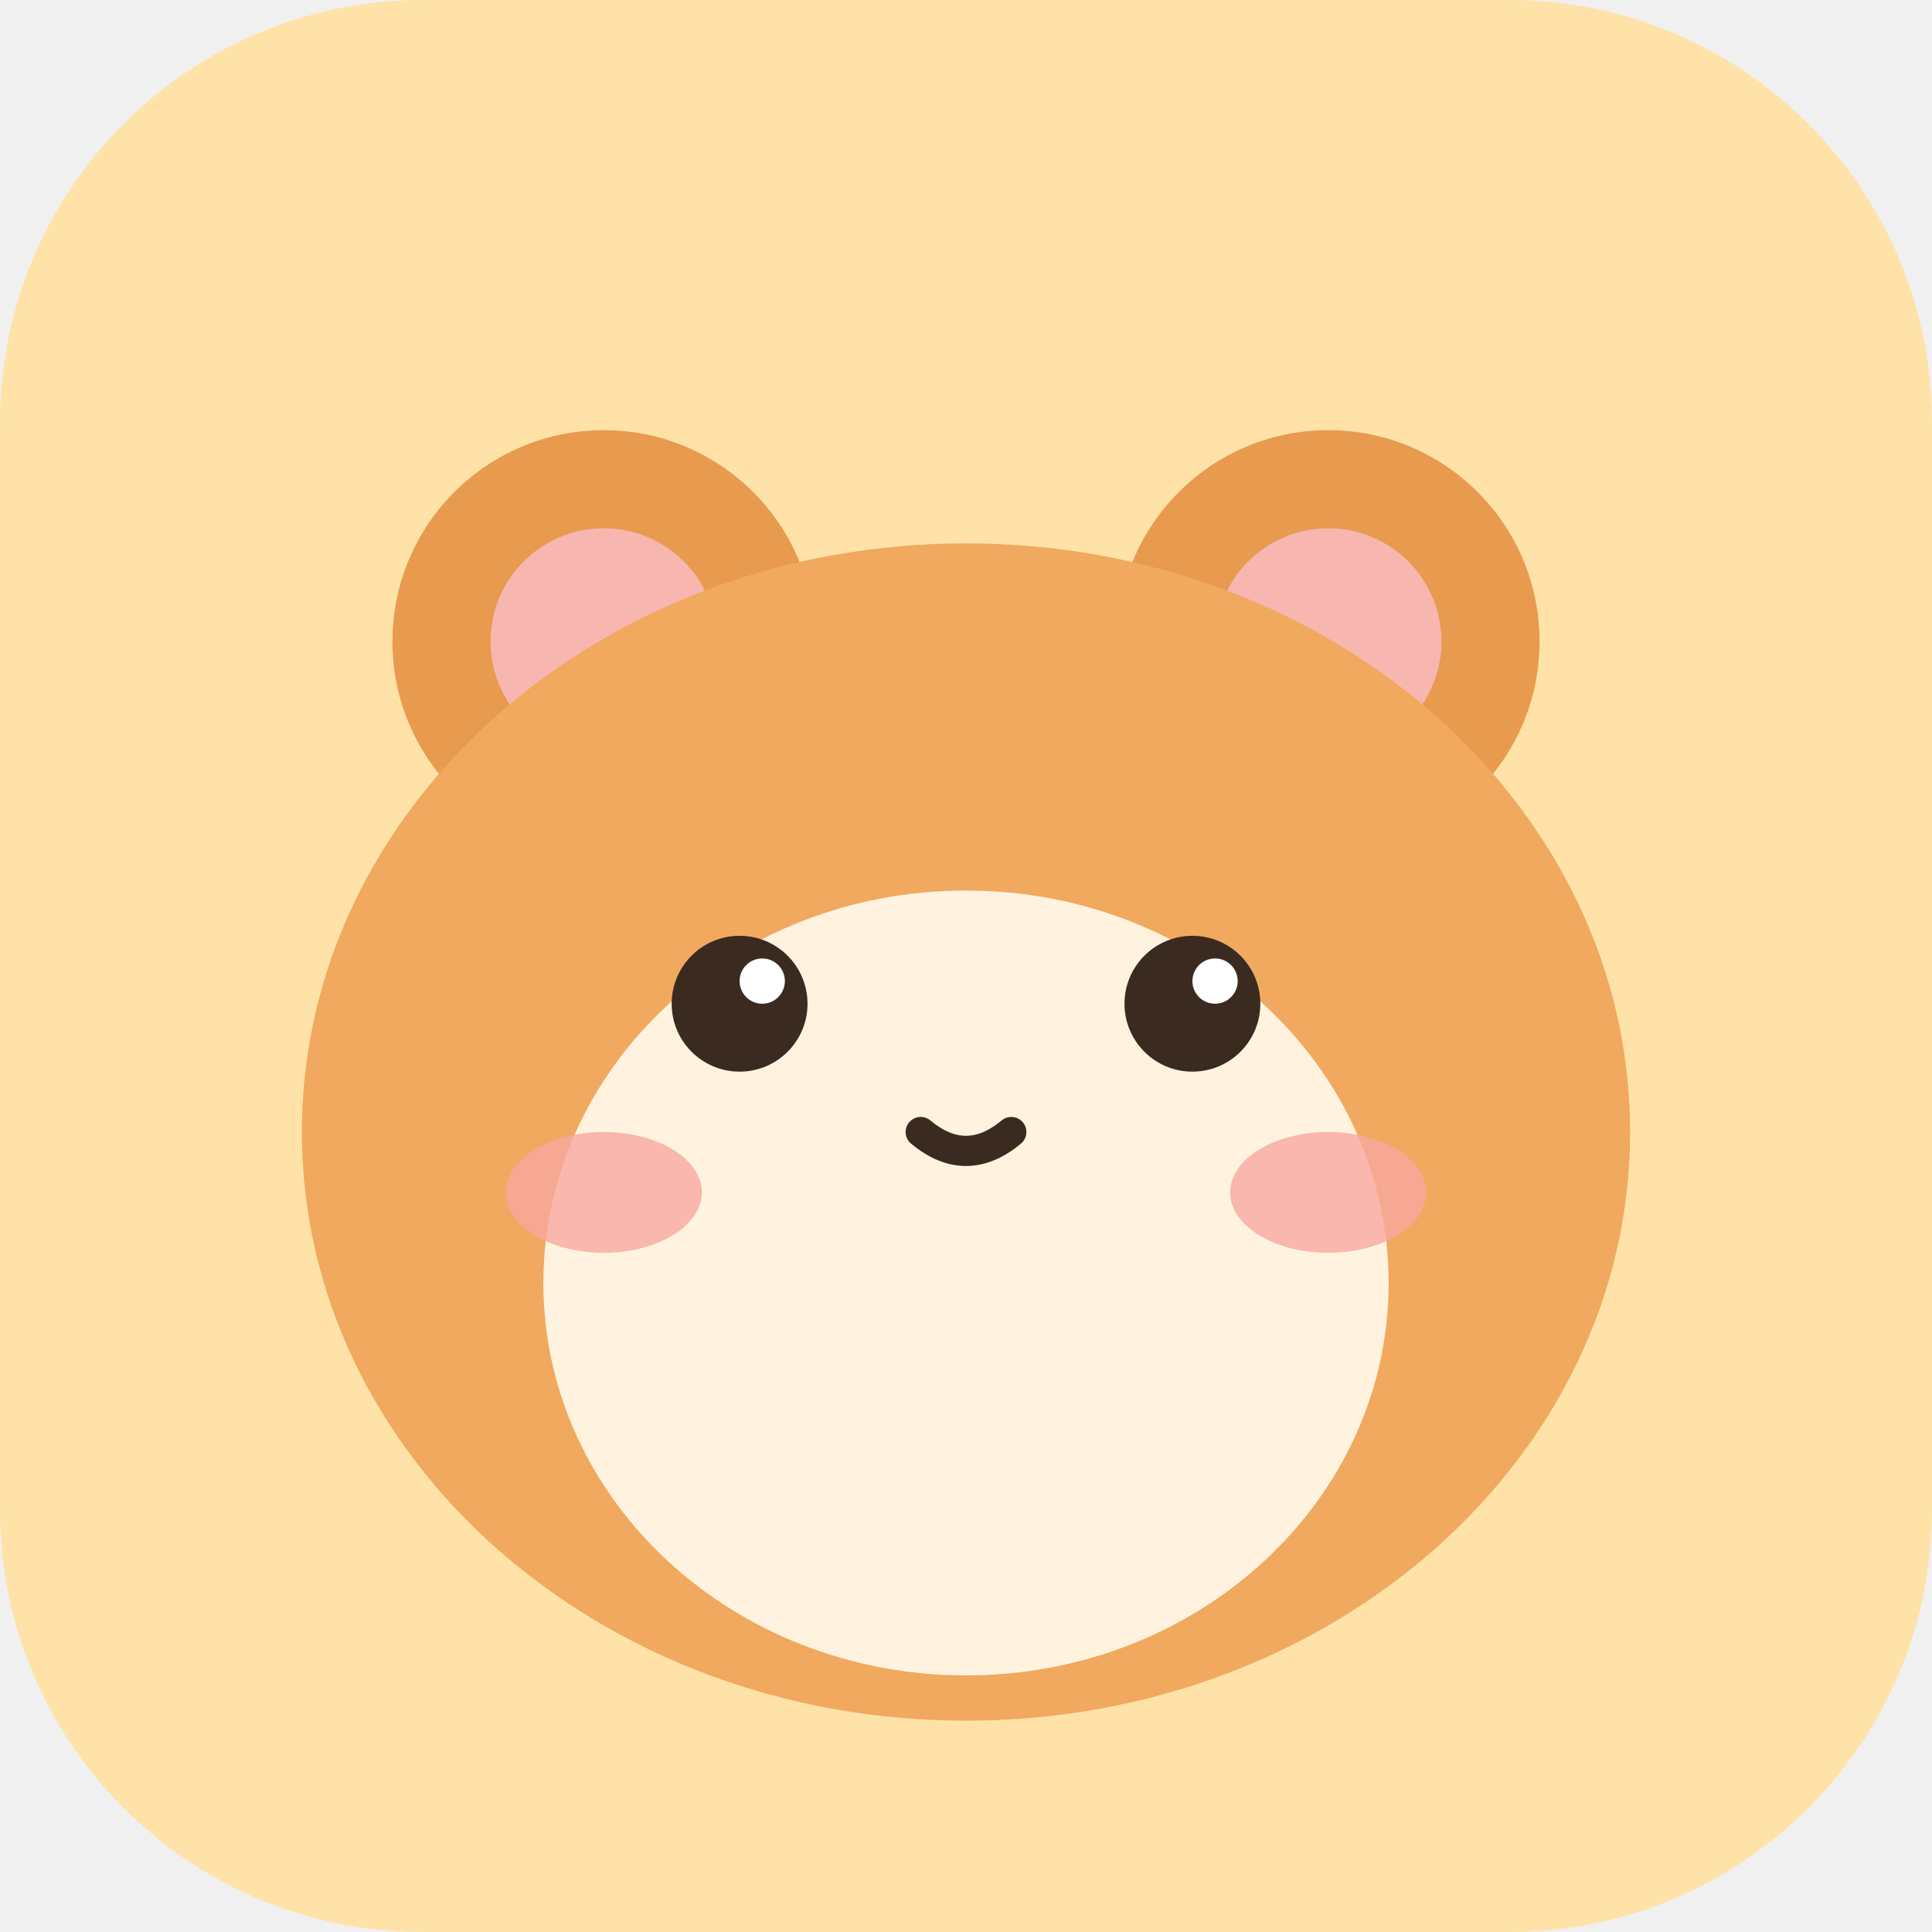
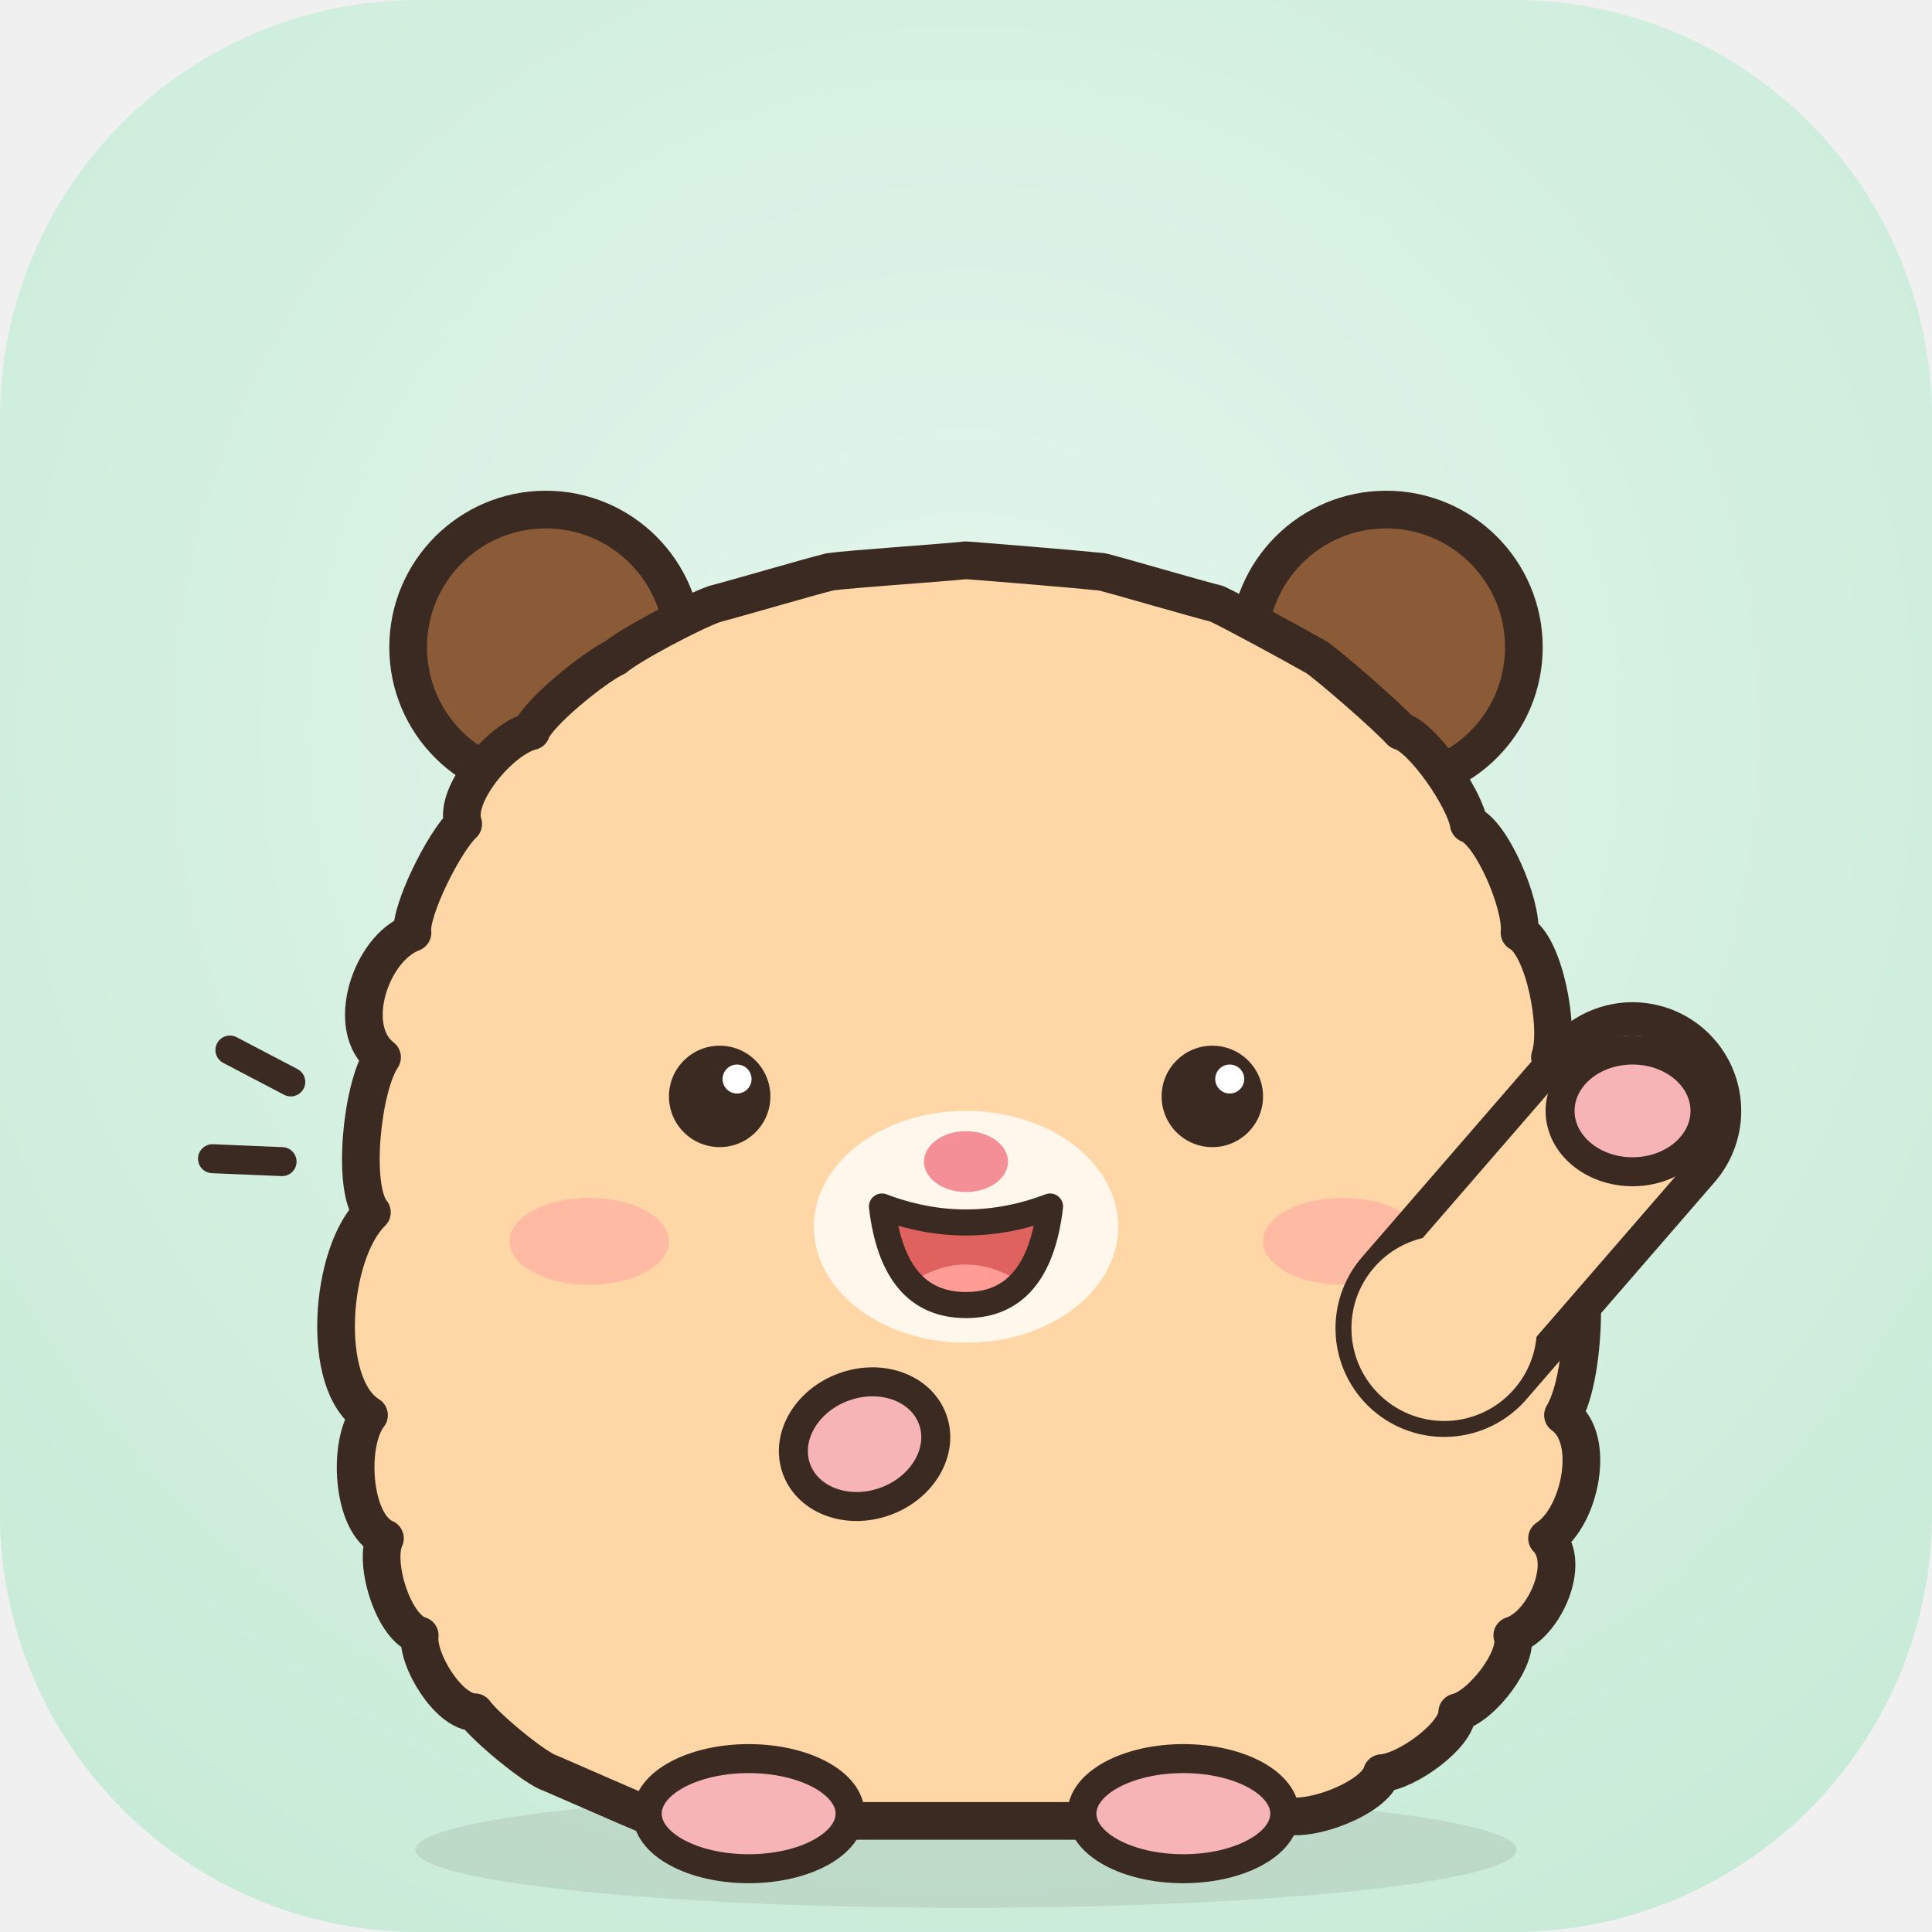
- <svg xmlns="http://www.w3.org/2000/svg" viewBox="0 0 512 512">
-   <rect width="512" height="512" rx="112" fill="#ffe2a8" />
-   <circle cx="160" cy="170" r="56" fill="#e89a4f" />
-   <circle cx="352" cy="170" r="56" fill="#e89a4f" />
-   <circle cx="160" cy="170" r="30" fill="#f7b6b0" />
-   <circle cx="352" cy="170" r="30" fill="#f7b6b0" />
-   <ellipse cx="256" cy="300" rx="176" ry="156" fill="#f0a95e" />
-   <ellipse cx="256" cy="340" rx="112" ry="104" fill="#fff3df" />
-   <circle cx="196" cy="266" r="18" fill="#3a2a20" />
-   <circle cx="316" cy="266" r="18" fill="#3a2a20" />
-   <circle cx="202" cy="260" r="6" fill="#fff" />
-   <circle cx="322" cy="260" r="6" fill="#fff" />
-   <ellipse cx="160" cy="316" rx="26" ry="16" fill="#f7a8a0" opacity=".8" />
-   <ellipse cx="352" cy="316" rx="26" ry="16" fill="#f7a8a0" opacity=".8" />
-   <path d="M244 300 q12 10 24 0" stroke="#3a2a20" stroke-width="8" fill="none" stroke-linecap="round" />
+ <svg xmlns="http://www.w3.org/2000/svg" viewBox="0 0 120 120">
+   <defs>
+     <radialGradient id="bg" cx="50%" cy="38%" r="75%">
+       <stop offset="0" stop-color="#e4f6ec" />
+       <stop offset="1" stop-color="#c6ead6" />
+     </radialGradient>
+   </defs>
+   <rect width="120" height="120" rx="26" fill="url(#bg)" />
+   <g transform="translate(6 16.8) scale(.9)">
+     <clipPath id="hc-_r_0_">
+       <path d="M60 20 C63.1 20 66.5 20.3 69.4 20.8 C72.3 21.3 74.8 22 77.3 23 C79.7 24 82 25.3 84.2 26.7 C86.3 28.2 88.3 29.9 90 31.8 C91.8 33.7 93.4 35.9 94.7 38.2 C96.1 40.5 97.3 43 98.2 45.7 C99.1 48.4 99.8 51.1 100.3 54.3 C100.8 57.5 100.9 60.9 101 65 C101.1 69.1 101.3 75.3 101.2 79 C101 82.8 100.7 84.9 100.1 87.5 C99.5 90 98.7 92.1 97.7 94.2 C96.7 96.2 95.4 97.9 93.9 99.5 C92.4 101.1 90.7 102.5 88.7 103.7 C86.7 104.9 84.5 106.1 82 106.6 C79.4 107.2 77.1 106.9 73.4 107 C69.7 107.1 64.5 107 60 107 C55.5 107 50.3 107.1 46.6 107 C42.9 106.9 40.6 107.2 38 106.6 C35.5 106.1 33.3 104.9 31.3 103.7 C29.3 102.5 27.6 101.1 26.1 99.5 C24.6 97.9 23.3 96.2 22.3 94.2 C21.3 92.1 20.5 90 19.9 87.5 C19.3 84.9 19 82.8 18.8 79 C18.7 75.3 18.9 69.1 19 65 C19.1 60.9 19.2 57.5 19.7 54.3 C20.2 51.1 20.9 48.4 21.8 45.7 C22.7 43 23.9 40.5 25.3 38.2 C26.6 35.9 28.2 33.7 30 31.8 C31.7 29.9 33.7 28.2 35.8 26.7 C38 25.3 40.3 24 42.7 23 C45.2 22 47.7 21.3 50.6 20.8 C53.5 20.3 56.9 20 60 20Z" />
+     </clipPath>
+     <ellipse cx="60" cy="109" rx="38" ry="4" fill="#3a2a22" opacity=".1" />
+     <g stroke-linecap="round" stroke-linejoin="round">
+       <g fill="#8b5a36" stroke="#3a2a22" stroke-width="2.6">
+         <circle cx="31" cy="26" r="9.5" />
+         <circle cx="89" cy="26" r="9.5" />
+       </g>
+       <path d="M60 20 C61.4 20.1 67.5 20.6 69.4 20.8 C70.6 21.1 75.7 22.6 77.3 23 C78.4 23.5 82.8 25.9 84.2 26.7 C85.2 27.4 89 30.7 90 31.8 C91.5 32.2 94.4 36.4 94.7 38.2 C96.3 38.8 98.4 43.8 98.2 45.7 C99.9 46.6 101 52.3 100.3 54.3 C104.4 55.7 104.3 62.6 101 65 C103.1 67.1 102.9 76.2 101.2 79 C103.5 80.6 102.4 86 100.1 87.5 C101.8 89.2 99.9 93.5 97.7 94.2 C98.2 95.7 95.6 99.1 93.9 99.5 C93.9 101.1 90.4 103.6 88.7 103.7 C88.2 105.4 83.8 107.1 82 106.6 C80.7 106.7 75.1 106.9 73.4 107 C71.4 107 62.7 107 60 107 C58 107 49.3 107 46.6 107 C45.3 106.9 39.8 106.7 38 106.6 C37 106.2 32.7 104.3 31.3 103.7 C30.3 103.4 26.9 100.6 26.1 99.5 C24.3 99.5 22.1 95.9 22.3 94.2 C20.5 93.7 19.1 89.2 19.9 87.5 C17.6 86.5 17.3 80.9 18.8 79 C15.4 76.9 16.1 67.8 19 65 C17.6 63.3 18.3 56.4 19.7 54.3 C17.1 52.3 18.9 46.8 21.8 45.7 C21.6 44.2 24 39.4 25.3 38.2 C24.6 36.2 27.9 32.3 30 31.8 C30.4 30.6 34.3 27.4 35.8 26.7 C36.7 25.9 41.2 23.5 42.7 23 C43.9 22.7 49 21.2 50.6 20.8 C52 20.6 58.1 20.2 60 20Z" fill="#ffd6a6" />
+       <g clip-path="url(#hc-_r_0_)" />
+       <path d="M60 20 C61.4 20.1 67.5 20.6 69.4 20.8 C70.6 21.1 75.7 22.6 77.3 23 C78.4 23.5 82.8 25.9 84.2 26.7 C85.2 27.4 89 30.7 90 31.8 C91.5 32.2 94.4 36.4 94.7 38.2 C96.3 38.8 98.4 43.8 98.2 45.7 C99.9 46.6 101 52.3 100.3 54.3 C104.4 55.7 104.3 62.6 101 65 C103.1 67.1 102.9 76.2 101.2 79 C103.5 80.6 102.4 86 100.1 87.5 C101.8 89.2 99.9 93.5 97.7 94.2 C98.2 95.7 95.6 99.1 93.9 99.5 C93.9 101.1 90.4 103.6 88.7 103.7 C88.2 105.4 83.8 107.1 82 106.6 C80.7 106.7 75.1 106.9 73.4 107 C71.4 107 62.7 107 60 107 C58 107 49.3 107 46.6 107 C45.3 106.9 39.8 106.7 38 106.6 C37 106.2 32.7 104.3 31.3 103.7 C30.3 103.4 26.9 100.6 26.1 99.5 C24.3 99.5 22.1 95.9 22.3 94.2 C20.5 93.7 19.1 89.2 19.9 87.5 C17.6 86.5 17.3 80.9 18.8 79 C15.4 76.9 16.1 67.8 19 65 C17.6 63.3 18.3 56.4 19.7 54.3 C17.1 52.3 18.9 46.8 21.8 45.7 C21.6 44.2 24 39.4 25.3 38.2 C24.6 36.2 27.9 32.3 30 31.8 C30.4 30.6 34.3 27.4 35.8 26.7 C36.7 25.9 41.2 23.5 42.7 23 C43.9 22.7 49 21.2 50.6 20.8 C52 20.6 58.1 20.2 60 20Z" fill="none" stroke="#3a2a22" stroke-width="2.6" />
+       <g stroke="#3a2a22" stroke-width="2" fill="none">
+         <path d="M13.4 56 l-4.2 -2.2 M12.8 61.5 l-4.8 -.2" />
+       </g>
+       <ellipse cx="34" cy="67" rx="5.5" ry="3" fill="#ff98a0" opacity=".45" />
+       <ellipse cx="86" cy="67" rx="5.5" ry="3" fill="#ff98a0" opacity=".45" />
+       <ellipse cx="60" cy="66" rx="10.5" ry="8" fill="#fff7ec" />
+       <g fill="#3a2a22">
+         <circle cx="43" cy="57" r="3.5" />
+         <circle cx="77" cy="57" r="3.5" />
+         <circle cx="44.2" cy="55.8" r="1" fill="#fff" />
+         <circle cx="78.2" cy="55.8" r="1" fill="#fff" />
+       </g>
+       <ellipse cx="60" cy="61.5" rx="2.9" ry="2.1" fill="#f48f98" />
+       <g>
+         <path d="M54.2 64.6 Q60 66.8 65.8 64.6 Q65 71.4 60 71.4 Q55 71.4 54.2 64.6Z" fill="#e0625f" />
+         <path d="M56.6 69.6 Q60 67.6 63.4 69.6 Q62 71.2 60 71.2 Q58 71.2 56.6 69.6Z" fill="#ff9c96" />
+         <path d="M54.2 64.6 Q60 66.8 65.8 64.6 Q65 71.4 60 71.4 Q55 71.4 54.2 64.6Z" fill="none" stroke="#3a2a22" stroke-width="1.8" />
+       </g>
+       <ellipse cx="53" cy="81" rx="5" ry="4.2" transform="rotate(-20 53 81)" fill="#f7b4b6" stroke="#3a2a22" stroke-width="2" />
+       <g>
+         <g>
+           <path d="M93 73 L106 58" stroke="#3a2a22" stroke-width="15" />
+           <path d="M93 73 L106 58" stroke="#ffd6a6" stroke-width="10.4" />
+           <circle cx="93" cy="73" r="6.4" fill="#ffd6a6" />
+           <ellipse cx="106" cy="58" rx="5" ry="4.2" transform="rotate(0 106 58)" fill="#f7b4b6" stroke="#3a2a22" stroke-width="2" />
+         </g>
+       </g>
+       <g fill="#f7b4b6" stroke="#3a2a22" stroke-width="2">
+         <ellipse cx="45" cy="106.5" rx="7" ry="3.8" />
+         <ellipse cx="75" cy="106.5" rx="7" ry="3.8" />
+       </g>
+       <g transform="translate(60 20)" />
+     </g>
+   </g>
</svg>
